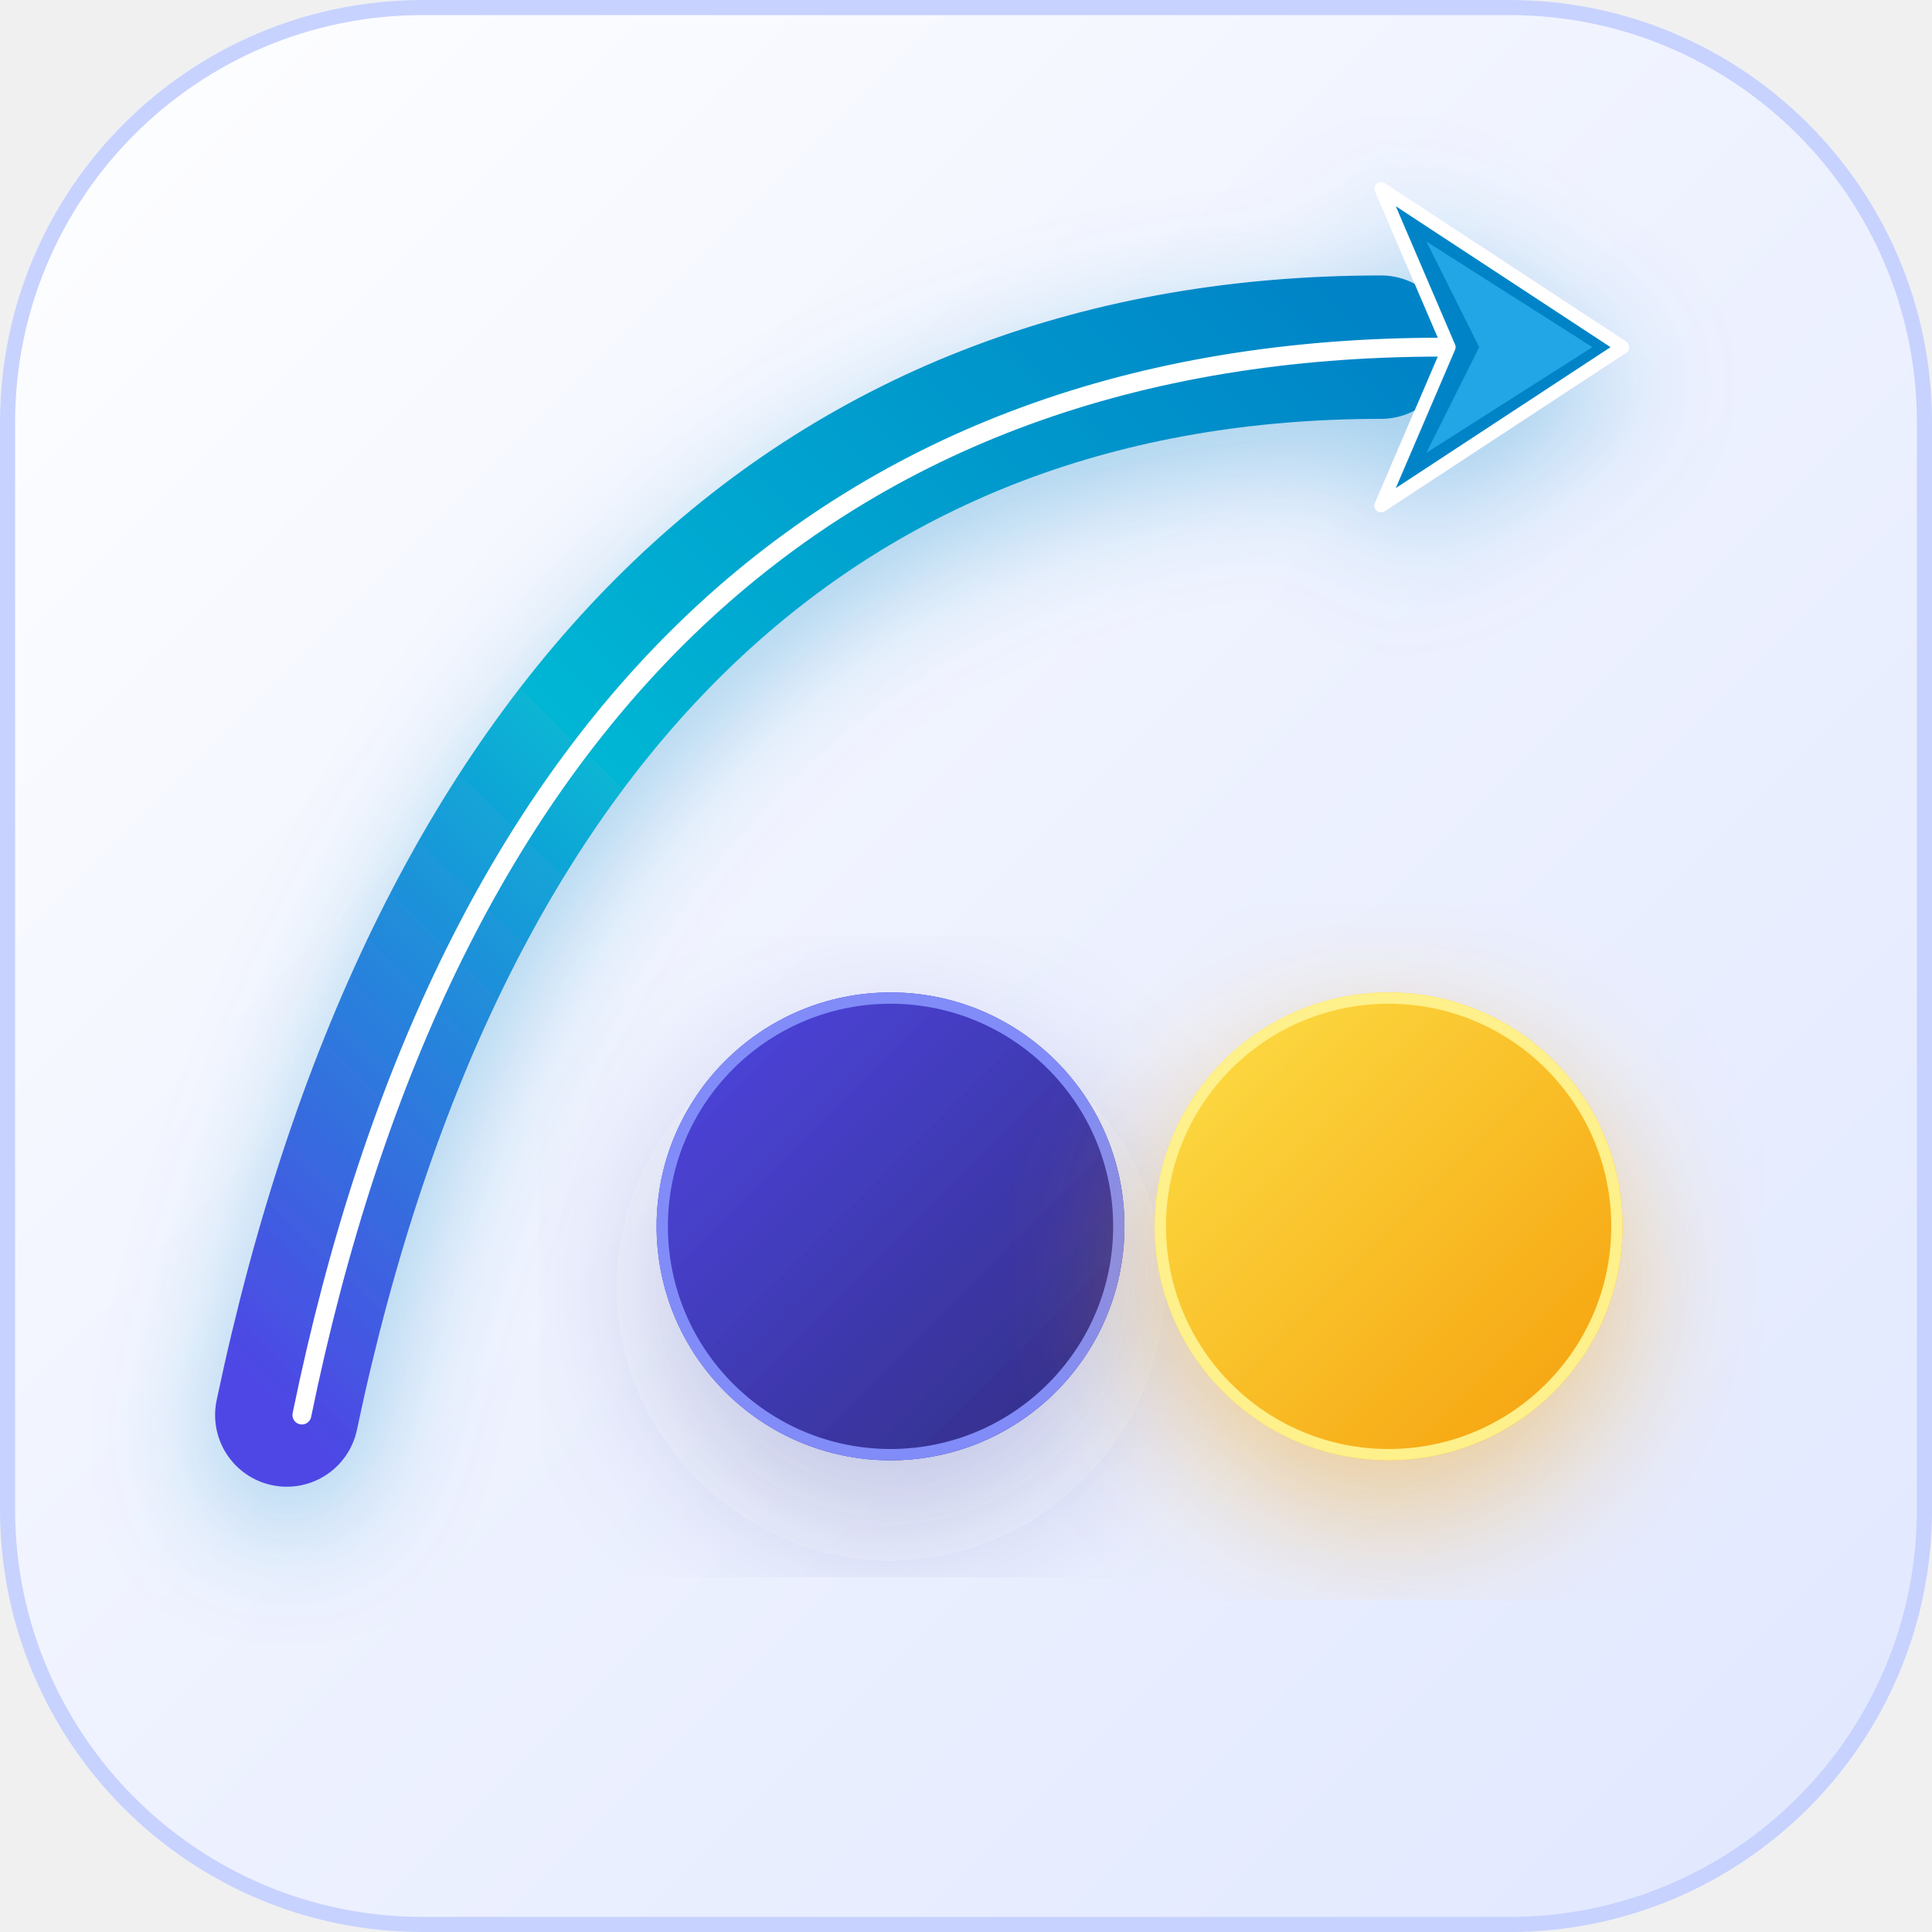
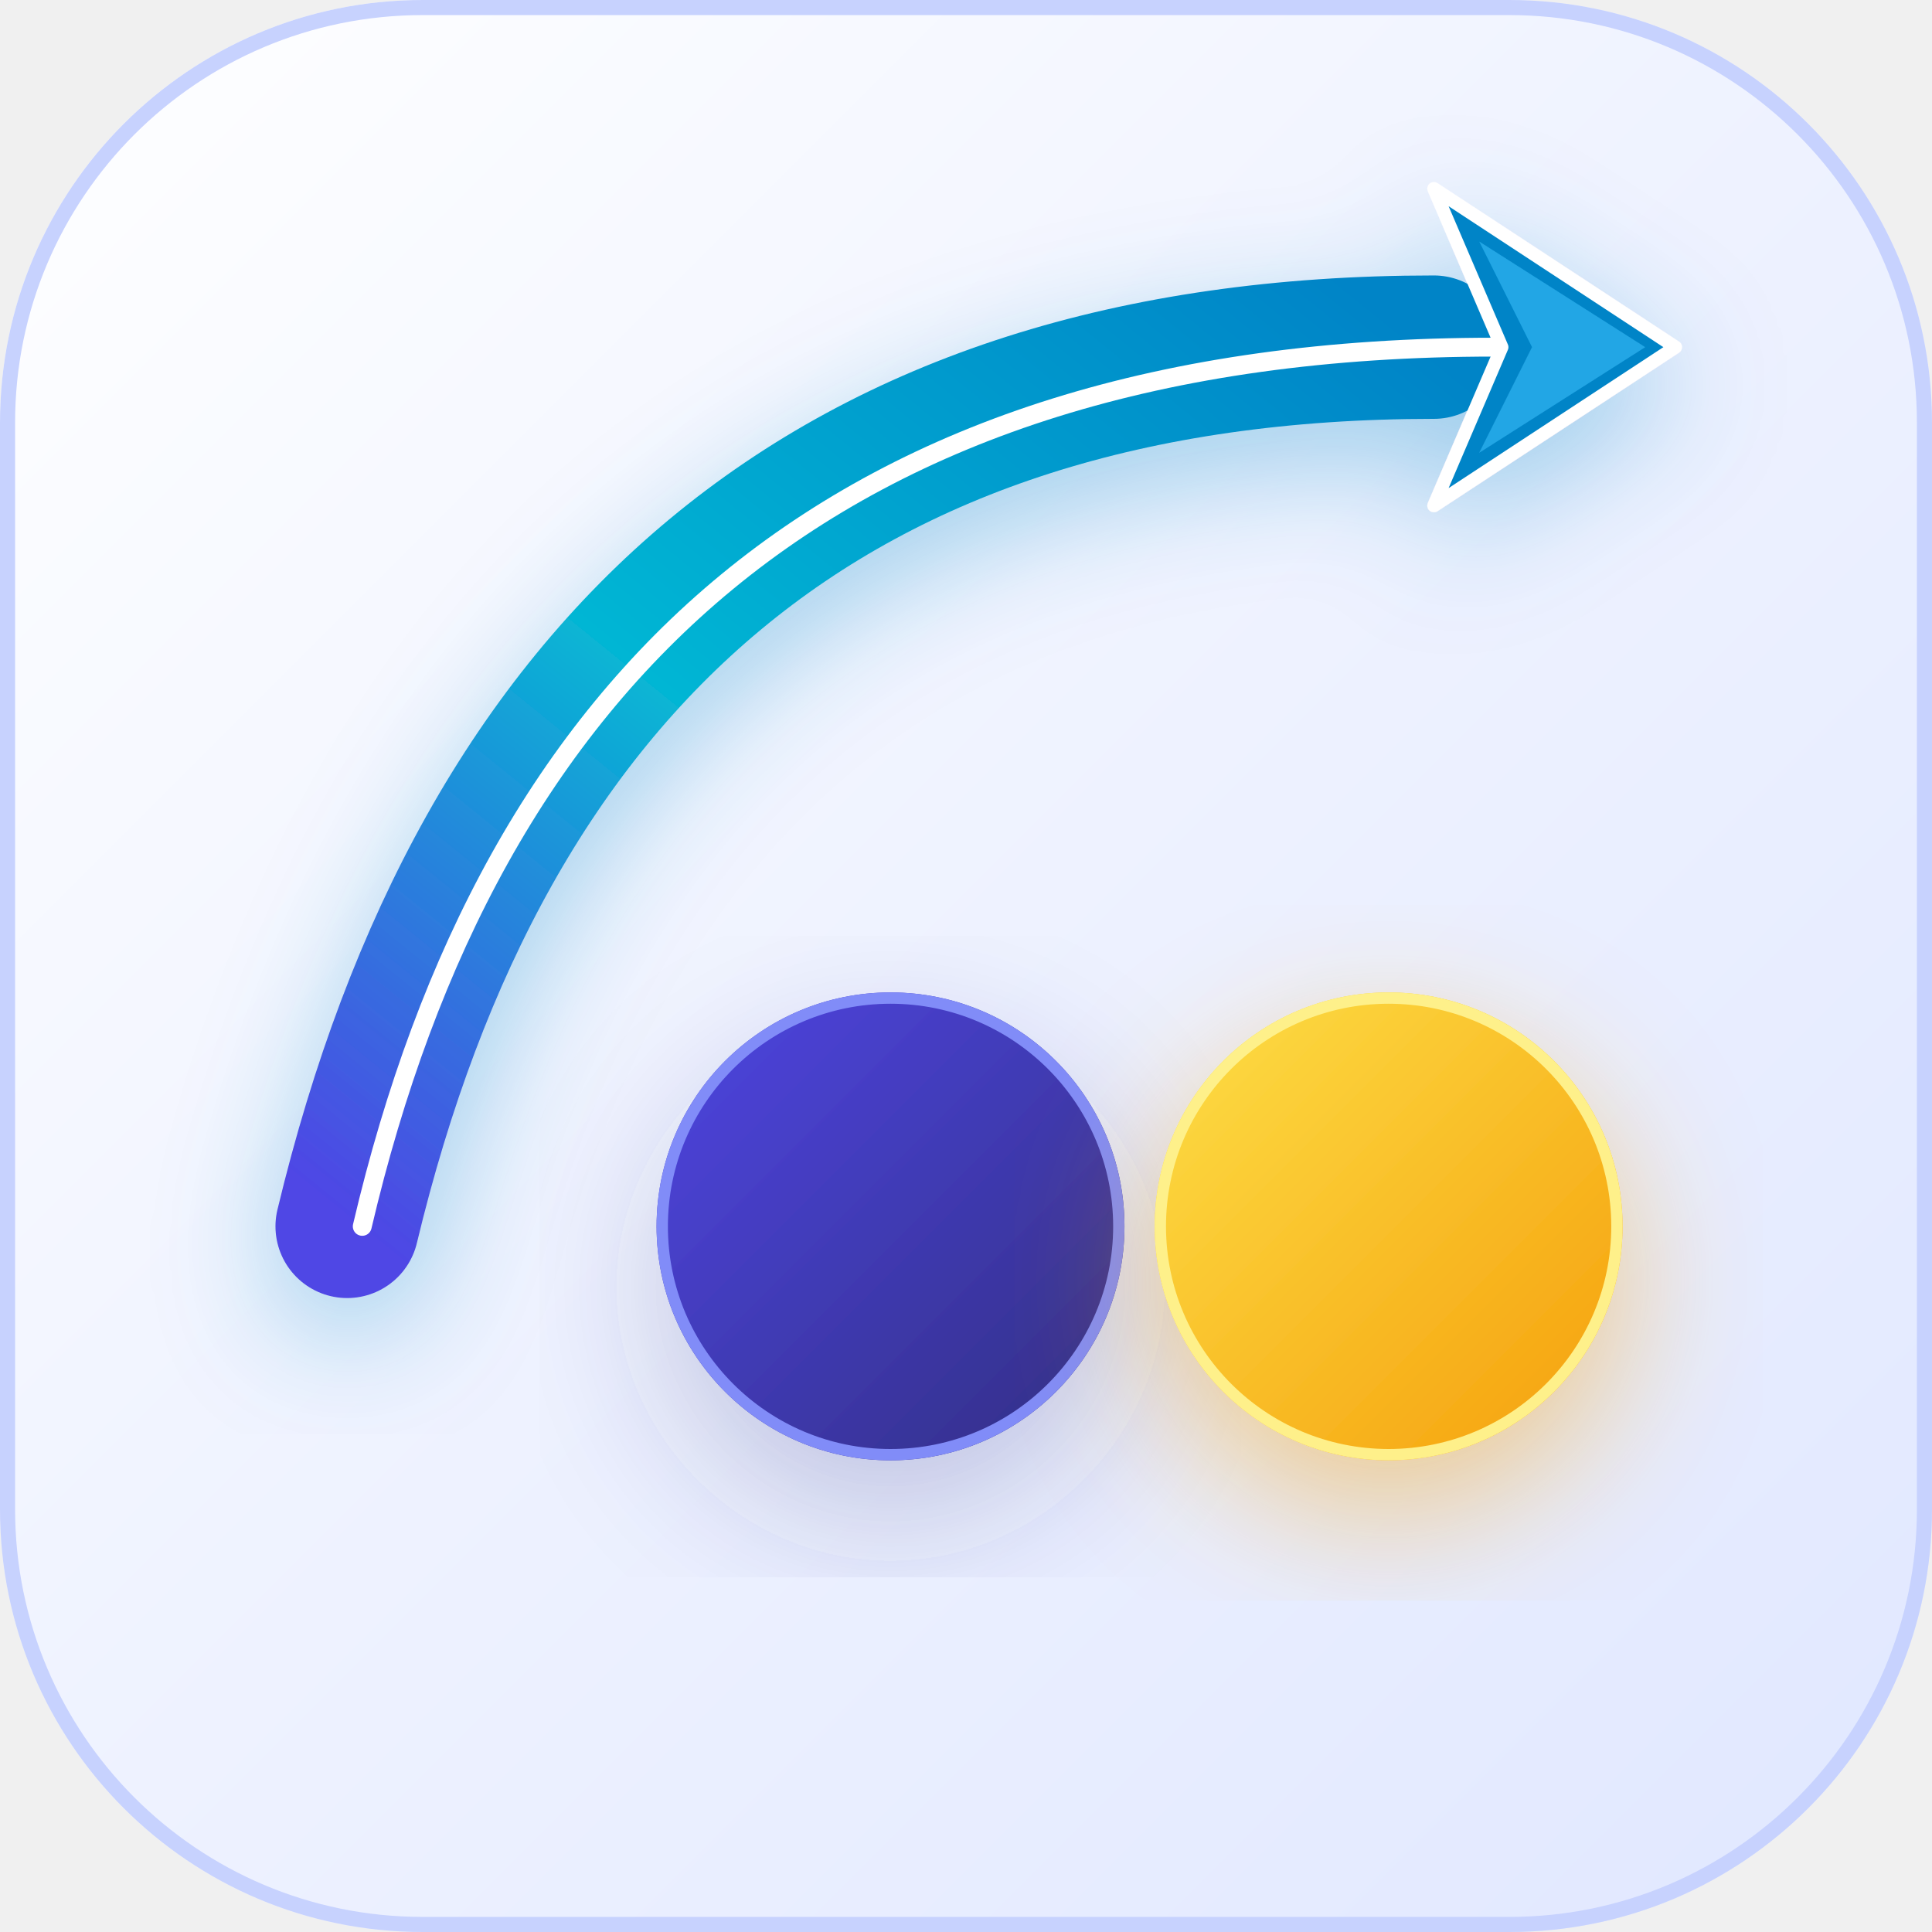
<svg xmlns="http://www.w3.org/2000/svg" width="512" height="512" viewBox="0 0 512 512" fill="none">
  <defs>
    <linearGradient id="bg" x1="0%" y1="0%" x2="100%" y2="100%">
      <stop offset="0%" stop-color="#FFFFFF" />
      <stop offset="50%" stop-color="#EEF2FF" />
      <stop offset="100%" stop-color="#E0E7FF" />
    </linearGradient>
    <linearGradient id="arc" x1="0%" y1="100%" x2="100%" y2="0%">
      <stop offset="0%" stop-color="#4F46E5" />
      <stop offset="45%" stop-color="#06B6D4" />
      <stop offset="100%" stop-color="#0284C7" />
    </linearGradient>
    <linearGradient id="circle_blue" x1="0%" y1="0%" x2="100%" y2="100%">
      <stop offset="0%" stop-color="#4F46E5" />
      <stop offset="100%" stop-color="#312E81" />
    </linearGradient>
    <linearGradient id="circle_gold" x1="0%" y1="0%" x2="100%" y2="100%">
      <stop offset="0%" stop-color="#FDE047" />
      <stop offset="100%" stop-color="#F59E0B" />
    </linearGradient>
    <filter id="shadow_circles" x="-25%" y="-25%" width="150%" height="150%">
      <feDropShadow dx="0" dy="16" stdDeviation="20" flood-color="#312E81" flood-opacity="0.22" />
    </filter>
    <filter id="gold_glow" x="-30%" y="-30%" width="160%" height="160%">
      <feDropShadow dx="0" dy="14" stdDeviation="20" flood-color="#F59E0B" flood-opacity="0.45" />
    </filter>
    <filter id="arc_shadow" x="-20%" y="-20%" width="140%" height="140%">
      <feDropShadow dx="0" dy="10" stdDeviation="16" flood-color="#0284C7" flood-opacity="0.35" />
    </filter>
  </defs>
  <rect width="512" height="512" rx="112" fill="url(#bg)" />
  <rect x="2" y="2" width="508" height="508" rx="110" fill="none" stroke="#C7D2FE" stroke-width="4" />
  <g filter="url(#shadow_circles)">
    <circle cx="236" cy="325" r="62" fill="url(#circle_blue)" />
    <circle cx="236" cy="325" r="60.5" fill="none" stroke="#818CF8" stroke-width="3" />
  </g>
  <g filter="url(#gold_glow)">
    <circle cx="368" cy="325" r="62" fill="url(#circle_gold)" />
    <circle cx="368" cy="325" r="60.5" fill="none" stroke="#FEF08A" stroke-width="3" />
  </g>
  <g filter="url(#arc_shadow)">
-     <path d="M 76 375 C 116 185, 220 92, 366 92" fill="none" stroke="url(#arc)" stroke-width="38" stroke-linecap="round" />
-     <path d="M 80 375 C 118 190, 220 92, 382 92" fill="none" stroke="#FFFFFF" stroke-width="5" stroke-linecap="round" />
-     <path d="M 430 92 L 366 50 L 384 92 L 366 134 Z" fill="#0284C7" stroke="#FFFFFF" stroke-width="3.5" stroke-linejoin="round" />
-     <path d="M 422 92 L 378 64 L 392 92 L 378 120 Z" fill="#38BDF8" fill-opacity="0.6" />
+     <path d="M 92 325 C 128 175, 220 92, 380 92" fill="none" stroke="url(#arc)" stroke-width="38" stroke-linecap="round" />
+     <path d="M 96 325 C 130 180, 220 92, 396 92" fill="none" stroke="#FFFFFF" stroke-width="5" stroke-linecap="round" />
+     <path d="M 444 92 L 380 50 L 398 92 L 380 134 Z" fill="#0284C7" stroke="#FFFFFF" stroke-width="3.5" stroke-linejoin="round" />
+     <path d="M 436 92 L 392 64 L 406 92 L 392 120 Z" fill="#38BDF8" fill-opacity="0.6" />
  </g>
</svg>
